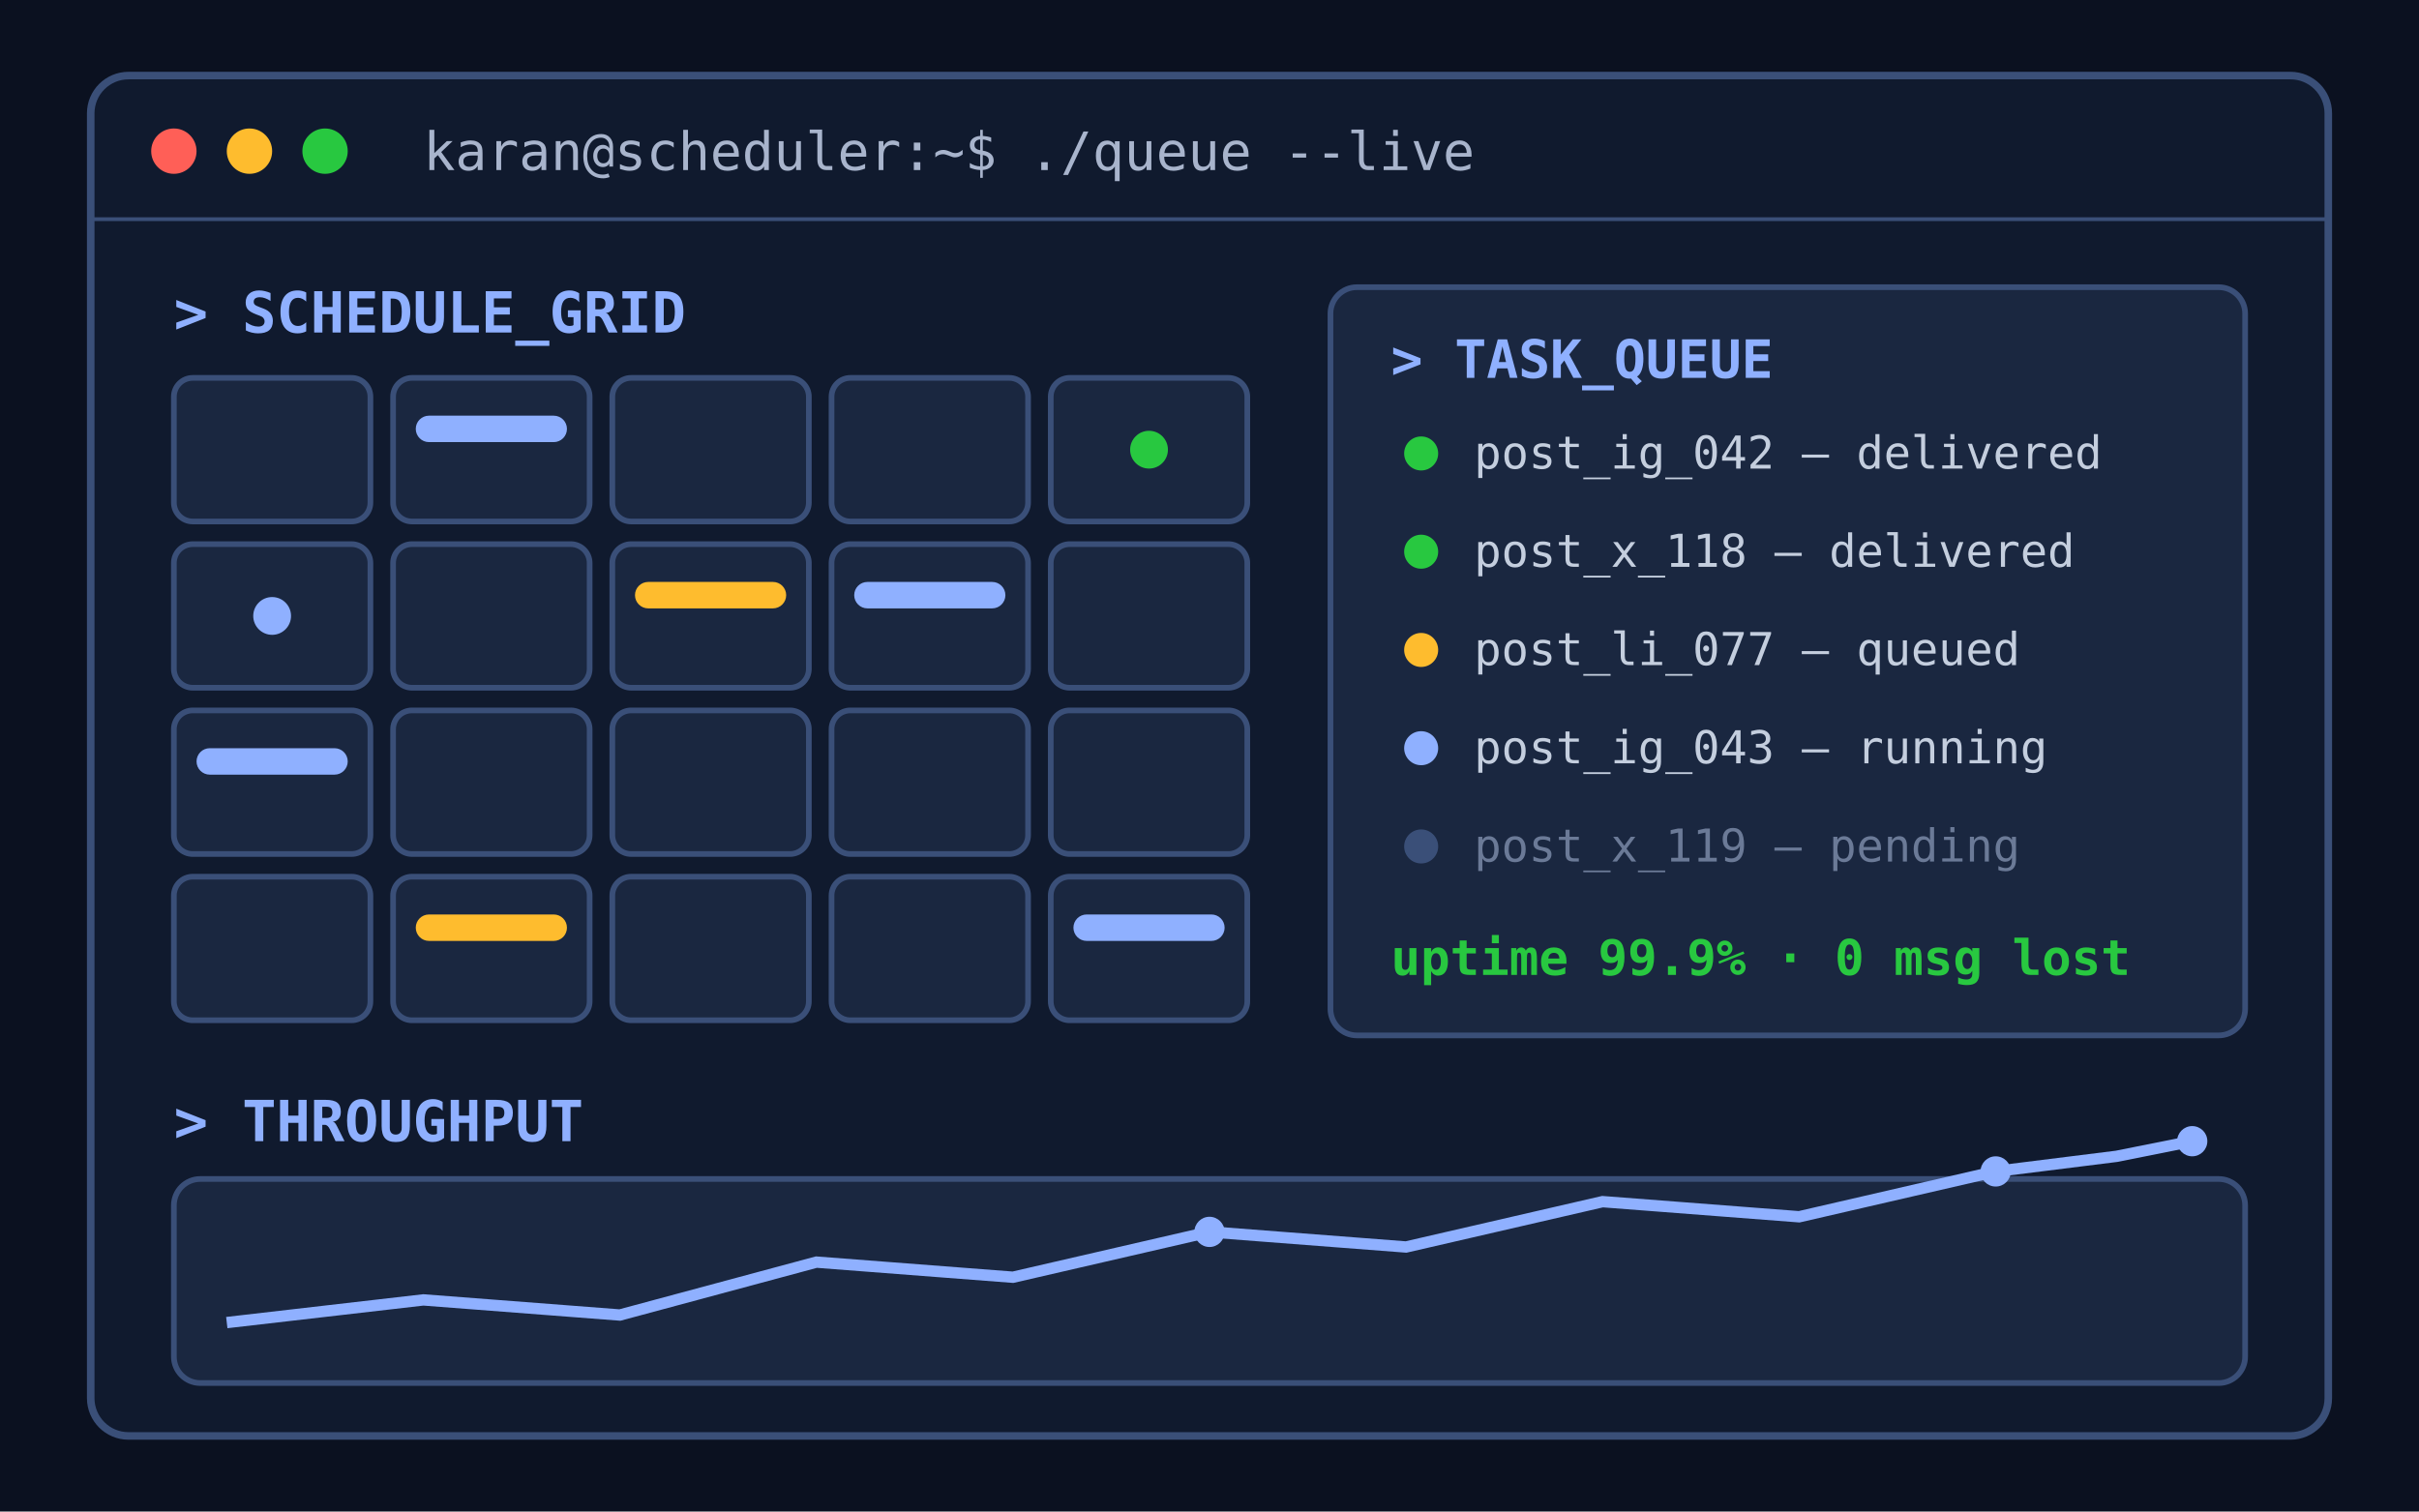
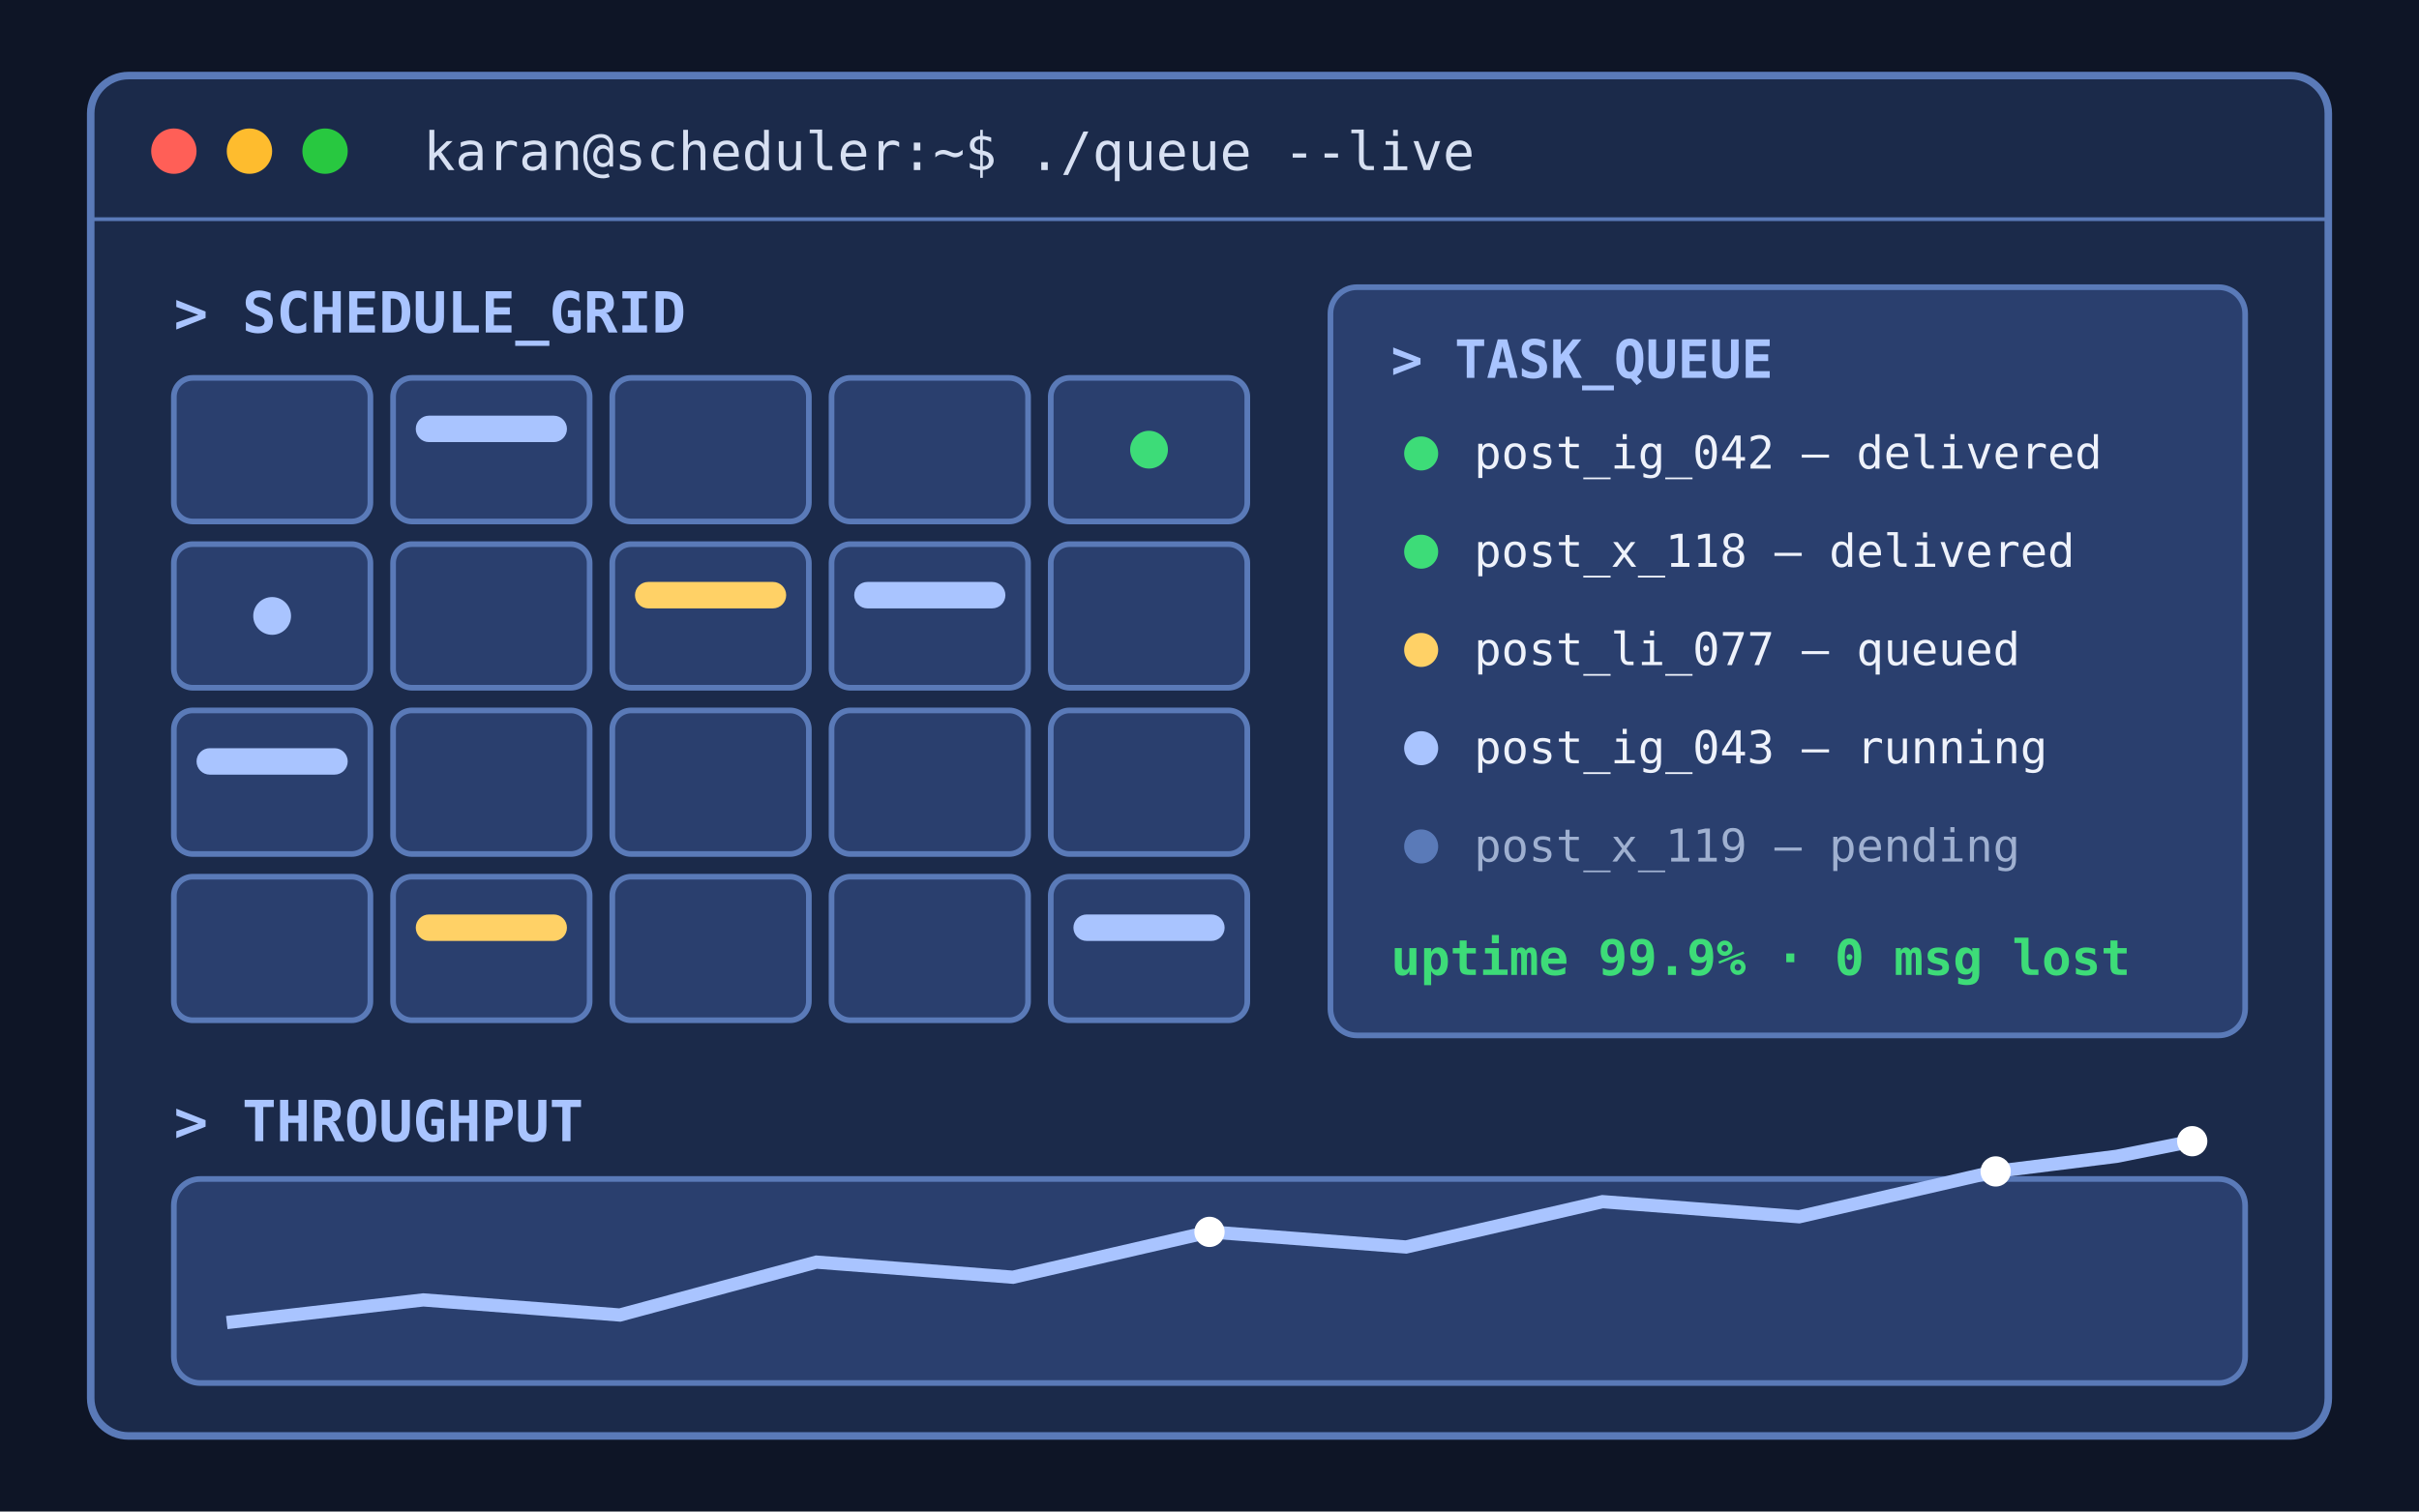
<svg xmlns="http://www.w3.org/2000/svg" viewBox="0 0 640 400" font-family="monospace">
-   <rect width="640" height="400" fill="#0b1120" />
-   <rect x="24" y="20" width="592" height="360" rx="10" fill="#101a2e" stroke="#3a4f78" stroke-width="2" />
+   <rect width="640" height="400" fill="#0e1526" />
+   <rect x="24" y="20" width="592" height="360" rx="10" fill="#1b2a4a" stroke="#5a7ab8" stroke-width="2" />
  <circle cx="46" cy="40" r="6" fill="#ff5f57" />
  <circle cx="66" cy="40" r="6" fill="#febc2e" />
  <circle cx="86" cy="40" r="6" fill="#28c840" />
-   <text x="112" y="45" fill="#a8b4cc" font-size="14">karan@scheduler:~$ ./queue --live</text>
-   <line x1="24" y1="58" x2="616" y2="58" stroke="#3a4f78" />
-   <text x="46" y="88" fill="#8fb0ff" font-size="15" font-weight="bold">&gt; SCHEDULE_GRID</text>
-   <g stroke="#3a4f78" fill="#1a2740" stroke-width="1.5">
+   <text x="112" y="45" fill="#d7e0f2" font-size="14">karan@scheduler:~$ ./queue --live</text>
+   <line x1="24" y1="58" x2="616" y2="58" stroke="#5a7ab8" />
+   <text x="46" y="88" fill="#a9c4ff" font-size="15" font-weight="bold">&gt; SCHEDULE_GRID</text>
+   <g stroke="#5a7ab8" fill="#2a3f6e" stroke-width="1.5">
    <rect x="46" y="100" width="52" height="38" rx="5" />
    <rect x="104" y="100" width="52" height="38" rx="5" />
    <rect x="162" y="100" width="52" height="38" rx="5" />
    <rect x="220" y="100" width="52" height="38" rx="5" />
    <rect x="278" y="100" width="52" height="38" rx="5" />
    <rect x="46" y="144" width="52" height="38" rx="5" />
    <rect x="104" y="144" width="52" height="38" rx="5" />
    <rect x="162" y="144" width="52" height="38" rx="5" />
    <rect x="220" y="144" width="52" height="38" rx="5" />
    <rect x="278" y="144" width="52" height="38" rx="5" />
    <rect x="46" y="188" width="52" height="38" rx="5" />
    <rect x="104" y="188" width="52" height="38" rx="5" />
    <rect x="162" y="188" width="52" height="38" rx="5" />
    <rect x="220" y="188" width="52" height="38" rx="5" />
    <rect x="278" y="188" width="52" height="38" rx="5" />
    <rect x="46" y="232" width="52" height="38" rx="5" />
    <rect x="104" y="232" width="52" height="38" rx="5" />
    <rect x="162" y="232" width="52" height="38" rx="5" />
    <rect x="220" y="232" width="52" height="38" rx="5" />
    <rect x="278" y="232" width="52" height="38" rx="5" />
  </g>
-   <g fill="#8fb0ff">
+   <g fill="#a9c4ff">
    <rect x="110" y="110" width="40" height="7" rx="3.5" />
    <rect x="226" y="154" width="40" height="7" rx="3.5" />
    <rect x="52" y="198" width="40" height="7" rx="3.5" />
    <rect x="284" y="242" width="40" height="7" rx="3.5" />
  </g>
-   <g fill="#febc2e">
+   <g fill="#ffd166">
    <rect x="168" y="154" width="40" height="7" rx="3.5" />
    <rect x="110" y="242" width="40" height="7" rx="3.5" />
  </g>
-   <circle cx="304" cy="119" r="5" fill="#28c840" />
-   <circle cx="72" cy="163" r="5" fill="#8fb0ff" />
-   <rect x="352" y="76" width="242" height="198" rx="7" fill="#1a2740" stroke="#3a4f78" stroke-width="1.5" />
-   <text x="368" y="100" fill="#8fb0ff" font-size="14" font-weight="bold">&gt; TASK_QUEUE</text>
-   <g font-size="12" fill="#c4cede">
-     <circle cx="376" cy="120" r="4.5" fill="#28c840" />
+   <circle cx="304" cy="119" r="5" fill="#3ddc78" />
+   <circle cx="72" cy="163" r="5" fill="#a9c4ff" />
+   <rect x="352" y="76" width="242" height="198" rx="7" fill="#2a3f6e" stroke="#5a7ab8" stroke-width="1.5" />
+   <text x="368" y="100" fill="#a9c4ff" font-size="14" font-weight="bold">&gt; TASK_QUEUE</text>
+   <g font-size="12" fill="#eef2fb">
+     <circle cx="376" cy="120" r="4.5" fill="#3ddc78" />
    <text x="390" y="124">post_ig_042 — delivered</text>
-     <circle cx="376" cy="146" r="4.5" fill="#28c840" />
+     <circle cx="376" cy="146" r="4.5" fill="#3ddc78" />
    <text x="390" y="150">post_x_118 — delivered</text>
-     <circle cx="376" cy="172" r="4.5" fill="#febc2e" />
+     <circle cx="376" cy="172" r="4.5" fill="#ffd166" />
    <text x="390" y="176">post_li_077 — queued</text>
-     <circle cx="376" cy="198" r="4.5" fill="#8fb0ff" />
+     <circle cx="376" cy="198" r="4.5" fill="#a9c4ff" />
    <text x="390" y="202">post_ig_043 — running</text>
-     <circle cx="376" cy="224" r="4.5" fill="#3a4f78" />
-     <text x="390" y="228" fill="#6b7a97">post_x_119 — pending</text>
+     <circle cx="376" cy="224" r="4.5" fill="#5a7ab8" />
+     <text x="390" y="228" fill="#9fb0d0">post_x_119 — pending</text>
  </g>
-   <text x="368" y="258" fill="#28c840" font-size="13" font-weight="bold">uptime 99.9% · 0 msg lost</text>
-   <text x="46" y="302" fill="#8fb0ff" font-size="15" font-weight="bold">&gt; THROUGHPUT</text>
-   <rect x="46" y="312" width="548" height="54" rx="7" fill="#1a2740" stroke="#3a4f78" stroke-width="1.5" />
-   <polyline points="60,350 112,344 164,348 216,334 268,338 320,326 372,330 424,318 476,322 528,310 560,306 580,302" fill="none" stroke="#8fb0ff" stroke-width="3" />
-   <g fill="#8fb0ff">
+   <text x="368" y="258" fill="#3ddc78" font-size="13" font-weight="bold">uptime 99.9% · 0 msg lost</text>
+   <text x="46" y="302" fill="#a9c4ff" font-size="15" font-weight="bold">&gt; THROUGHPUT</text>
+   <rect x="46" y="312" width="548" height="54" rx="7" fill="#2a3f6e" stroke="#5a7ab8" stroke-width="1.5" />
+   <polyline points="60,350 112,344 164,348 216,334 268,338 320,326 372,330 424,318 476,322 528,310 560,306 580,302" fill="none" stroke="#a9c4ff" stroke-width="3.5" />
+   <g fill="#ffffff">
    <circle cx="320" cy="326" r="4" />
    <circle cx="528" cy="310" r="4" />
    <circle cx="580" cy="302" r="4" />
  </g>
</svg>
